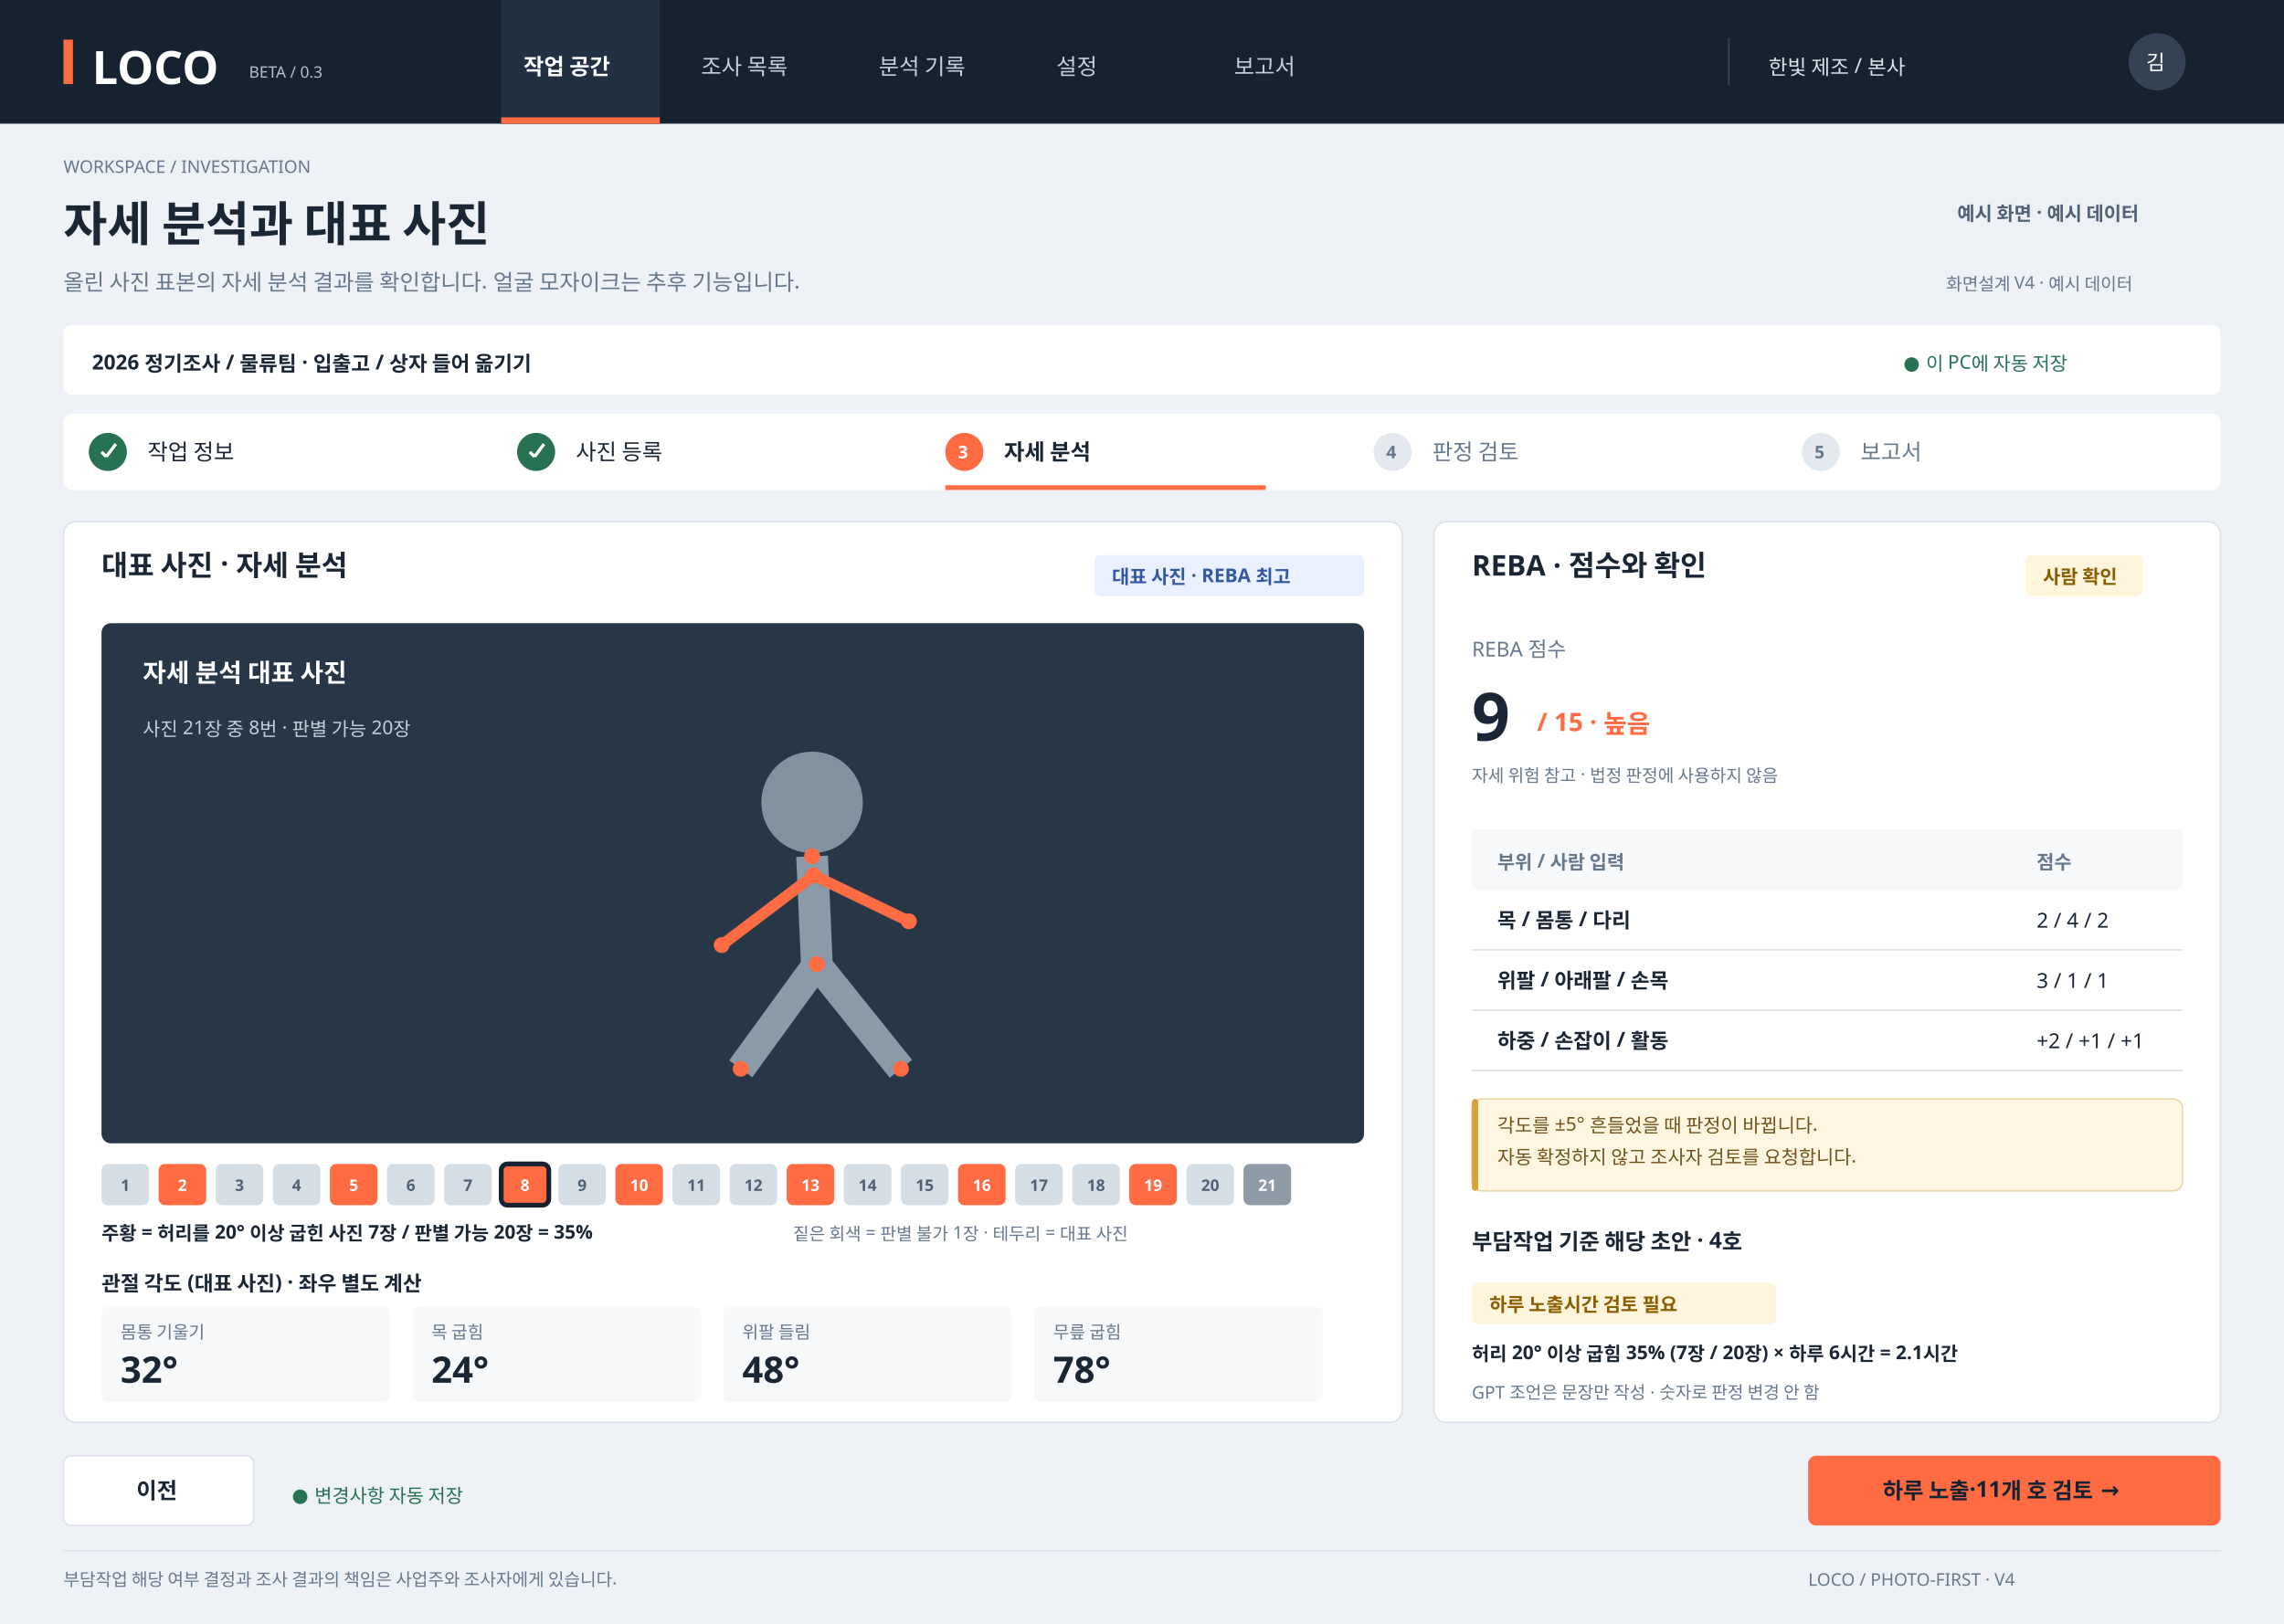
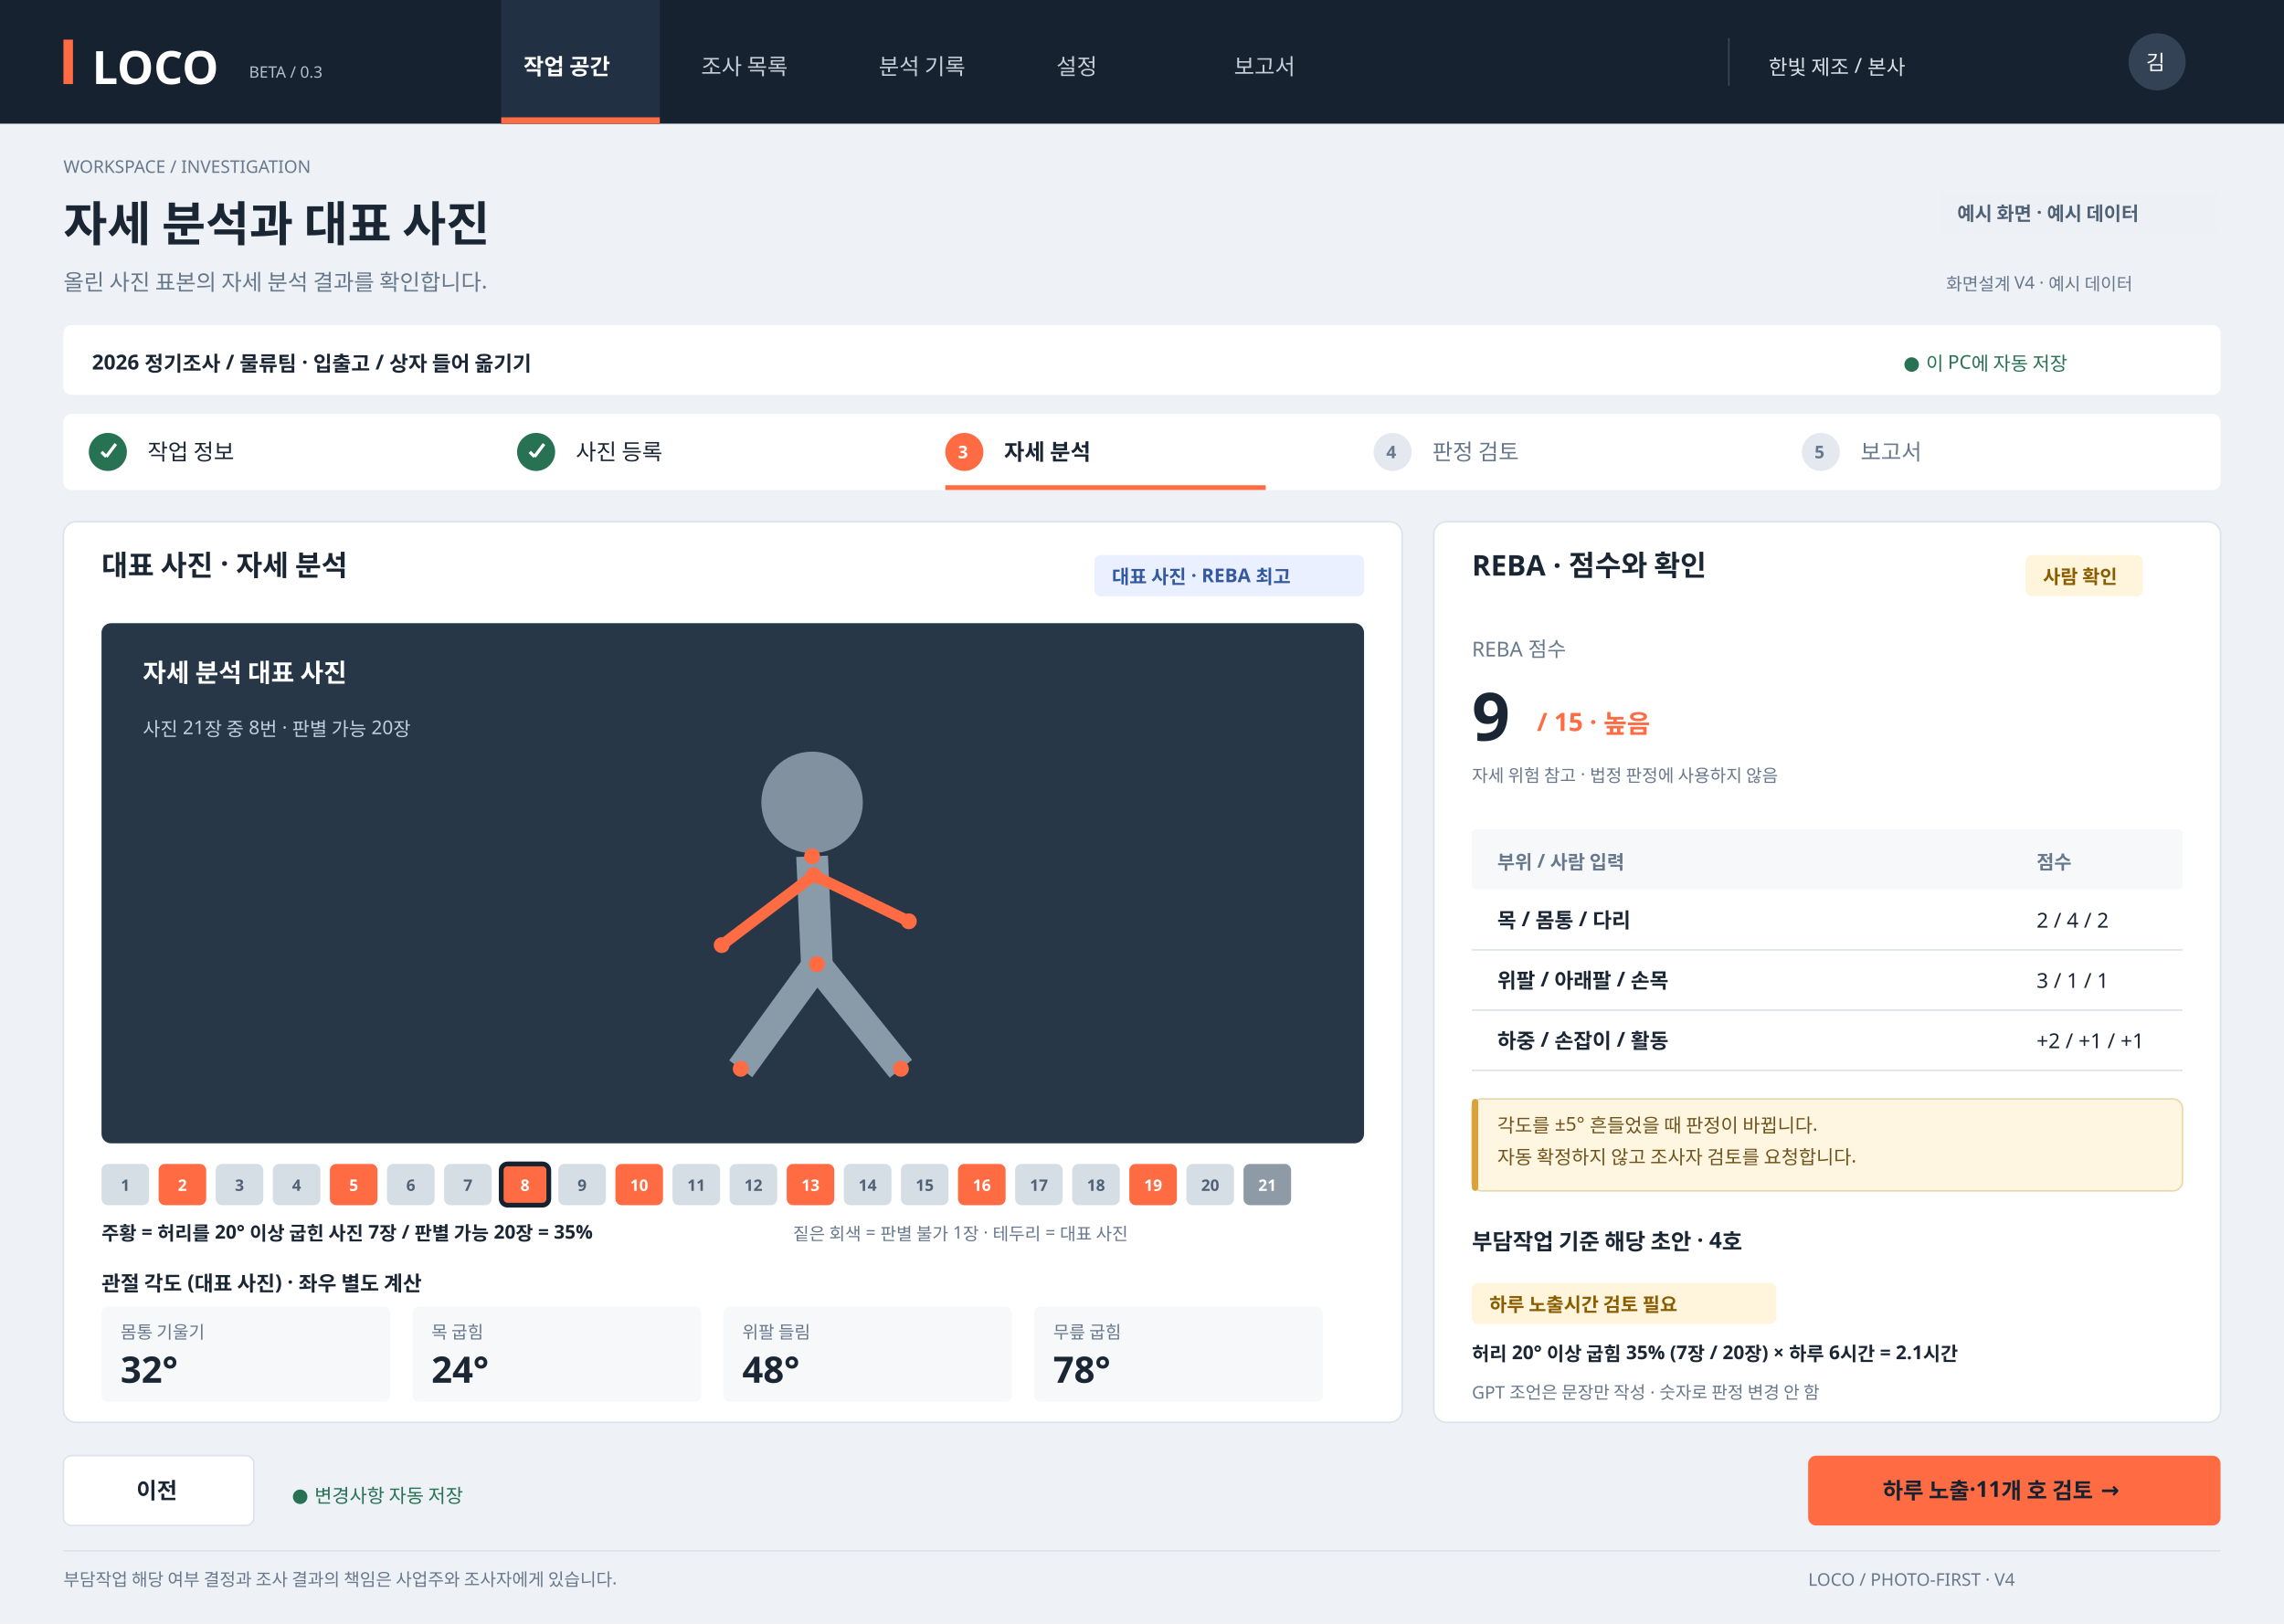
<svg xmlns="http://www.w3.org/2000/svg" width="1440" height="1024" viewBox="0 0 1440 1024">
  <rect x="0" y="0" width="1440" height="1024" rx="0" fill="#EEF1F5" />
  <rect x="0" y="0" width="1440" height="78" rx="0" fill="#172230" />
  <rect x="40" y="25" width="6" height="28" rx="0" fill="#FF6B43" />
  <text x="58" y="53" font-family="Malgun Gothic, Noto Sans KR, sans-serif" font-size="29" font-weight="700" fill="#FFFFFF">LOCO</text>
  <text x="157" y="49" font-family="Malgun Gothic, Noto Sans KR, sans-serif" font-size="10" font-weight="400" fill="#B4C0CF">BETA / 0.3</text>
  <rect x="316" y="0" width="100" height="78" rx="0" fill="#223044" />
  <rect x="316" y="74" width="100" height="4" rx="0" fill="#FF6B43" />
  <text x="330" y="47" font-family="Malgun Gothic, Noto Sans KR, sans-serif" font-size="14" font-weight="700" fill="#FFFFFF">작업 공간</text>
  <text x="442" y="47" font-family="Malgun Gothic, Noto Sans KR, sans-serif" font-size="14" font-weight="400" fill="#C5CED9">조사 목록</text>
  <text x="554" y="47" font-family="Malgun Gothic, Noto Sans KR, sans-serif" font-size="14" font-weight="400" fill="#C5CED9">분석 기록</text>
  <text x="666" y="47" font-family="Malgun Gothic, Noto Sans KR, sans-serif" font-size="14" font-weight="400" fill="#C5CED9">설정</text>
  <text x="778" y="47" font-family="Malgun Gothic, Noto Sans KR, sans-serif" font-size="14" font-weight="400" fill="#C5CED9">보고서</text>
  <line x1="1090" y1="24" x2="1090" y2="54" stroke="#3A4655" stroke-width="1" />
  <text x="1115" y="47" font-family="Malgun Gothic, Noto Sans KR, sans-serif" font-size="13" font-weight="400" fill="#DAE1EA">한빛 제조 / 본사</text>
  <circle cx="1360" cy="39" r="18" fill="#344255" />
  <text x="1353" y="44" font-family="Malgun Gothic, Noto Sans KR, sans-serif" font-size="13" font-weight="400" fill="#FFFFFF">김</text>
  <text x="40" y="109" font-family="Malgun Gothic, Noto Sans KR, sans-serif" font-size="11" font-weight="400" fill="#67788D">WORKSPACE / INVESTIGATION</text>
  <text x="40" y="152" font-family="Malgun Gothic, Noto Sans KR, sans-serif" font-size="30" font-weight="700" fill="#1B2635">자세 분석과 대표 사진</text>
-   <text x="40" y="183" font-family="Malgun Gothic, Noto Sans KR, sans-serif" font-size="14" font-weight="400" fill="#67788D">올린 사진 표본의 자세 분석 결과를 확인합니다. 얼굴 모자이크는 추후 기능입니다.</text>
+   <text x="40" y="183" font-family="Malgun Gothic, Noto Sans KR, sans-serif" font-size="14" font-weight="400" fill="#67788D">올린 사진 표본의 자세 분석 결과를 확인합니다.</text>
  <rect x="1223" y="121" width="177" height="26" rx="4" fill="#EDF1F5" />
  <text x="1234" y="139" font-family="Malgun Gothic, Noto Sans KR, sans-serif" font-size="12" font-weight="700" fill="#506176">예시 화면 · 예시 데이터</text>
  <rect x="40" y="205" width="1360" height="44" rx="5" fill="#FFFFFF" />
  <text x="58" y="233" font-family="Malgun Gothic, Noto Sans KR, sans-serif" font-size="13" font-weight="700" fill="#1B2635">2026 정기조사  /  물류팀 · 입출고  /  상자 들어 옮기기</text>
  <text x="1200" y="233" font-family="Malgun Gothic, Noto Sans KR, sans-serif" font-size="12" font-weight="400" fill="#277253">● 이 PC에 자동 저장</text>
  <rect x="40" y="261" width="1360" height="48" rx="5" fill="#FFFFFF" />
  <circle cx="68" cy="285" r="12" fill="#277253" />
  <line x1="64" y1="285" x2="67" y2="288" stroke="#FFFFFF" stroke-width="2" />
  <line x1="67" y1="288" x2="73" y2="280" stroke="#FFFFFF" stroke-width="2" />
  <text x="93" y="290" font-family="Malgun Gothic, Noto Sans KR, sans-serif" font-size="14" font-weight="400" fill="#1B2635">작업 정보</text>
  <circle cx="338" cy="285" r="12" fill="#277253" />
  <line x1="334" y1="285" x2="337" y2="288" stroke="#FFFFFF" stroke-width="2" />
  <line x1="337" y1="288" x2="343" y2="280" stroke="#FFFFFF" stroke-width="2" />
  <text x="363" y="290" font-family="Malgun Gothic, Noto Sans KR, sans-serif" font-size="14" font-weight="400" fill="#1B2635">사진 등록</text>
  <circle cx="608" cy="285" r="12" fill="#FF6B43" />
  <text x="604" y="289" font-family="Malgun Gothic, Noto Sans KR, sans-serif" font-size="11" font-weight="700" fill="#FFFFFF">3</text>
  <text x="633" y="290" font-family="Malgun Gothic, Noto Sans KR, sans-serif" font-size="14" font-weight="700" fill="#1B2635">자세 분석</text>
  <rect x="596" y="306" width="202" height="3" rx="0" fill="#FF6B43" />
  <circle cx="878" cy="285" r="12" fill="#E4E9EF" />
  <text x="874" y="289" font-family="Malgun Gothic, Noto Sans KR, sans-serif" font-size="11" font-weight="700" fill="#67788D">4</text>
  <text x="903" y="290" font-family="Malgun Gothic, Noto Sans KR, sans-serif" font-size="14" font-weight="400" fill="#67788D">판정 검토</text>
  <circle cx="1148" cy="285" r="12" fill="#E4E9EF" />
  <text x="1144" y="289" font-family="Malgun Gothic, Noto Sans KR, sans-serif" font-size="11" font-weight="700" fill="#67788D">5</text>
  <text x="1173" y="290" font-family="Malgun Gothic, Noto Sans KR, sans-serif" font-size="14" font-weight="400" fill="#67788D">보고서</text>
  <line x1="40" y1="978" x2="1400" y2="978" stroke="#DDE3EA" stroke-width="1" />
  <text x="40" y="1000" font-family="Malgun Gothic, Noto Sans KR, sans-serif" font-size="11" font-weight="400" fill="#67788D">부담작업 해당 여부 결정과 조사 결과의 책임은 사업주와 조사자에게 있습니다.</text>
  <text x="1140" y="1000" font-family="Malgun Gothic, Noto Sans KR, sans-serif" font-size="11" font-weight="400" fill="#67788D">LOCO / PHOTO-FIRST · V4</text>
  <text x="1227" y="183" font-family="Malgun Gothic, Noto Sans KR, sans-serif" font-size="11" font-weight="400" fill="#67788D">화면설계 V4 · 예시 데이터</text>
  <rect x="40" y="329" width="844" height="568" rx="8" fill="#FFFFFF" stroke="#DDE3EA" />
  <text x="64" y="363" font-family="Malgun Gothic, Noto Sans KR, sans-serif" font-size="18" font-weight="700" fill="#1B2635">대표 사진 · 자세 분석</text>
  <rect x="690" y="350" width="170" height="26" rx="4" fill="#EAF0FF" />
  <text x="701" y="368" font-family="Malgun Gothic, Noto Sans KR, sans-serif" font-size="12" font-weight="700" fill="#3559A0">대표 사진 · REBA 최고</text>
  <rect x="64" y="393" width="796" height="328" rx="6" fill="#273747" />
  <text x="90" y="430" font-family="Malgun Gothic, Noto Sans KR, sans-serif" font-size="16" font-weight="700" fill="#FFFFFF">자세 분석 대표 사진</text>
  <text x="90" y="464" font-family="Malgun Gothic, Noto Sans KR, sans-serif" font-size="12" font-weight="400" fill="#C2CEDB">사진 21장 중 8번 · 판별 가능 20장</text>
  <circle cx="512" cy="506" r="32" fill="#8291A0" />
  <line x1="512" y1="540" x2="515" y2="608" stroke="#899AA9" stroke-width="20" />
  <line x1="513" y1="552" x2="455" y2="596" stroke="#FF6B43" stroke-width="7" />
  <line x1="513" y1="552" x2="573" y2="581" stroke="#FF6B43" stroke-width="7" />
  <line x1="515" y1="608" x2="467" y2="674" stroke="#899AA9" stroke-width="18" />
  <line x1="515" y1="608" x2="568" y2="674" stroke="#899AA9" stroke-width="18" />
  <circle cx="512" cy="540" r="5" fill="#FF6B43" />
  <circle cx="513" cy="552" r="5" fill="#FF6B43" />
  <circle cx="455" cy="596" r="5" fill="#FF6B43" />
  <circle cx="573" cy="581" r="5" fill="#FF6B43" />
  <circle cx="515" cy="608" r="5" fill="#FF6B43" />
  <circle cx="467" cy="674" r="5" fill="#FF6B43" />
  <circle cx="568" cy="674" r="5" fill="#FF6B43" />
  <rect x="64" y="734" width="30" height="26" rx="4" fill="#D5DDE5" />
  <text x="79" y="751" font-family="Malgun Gothic, Noto Sans KR, sans-serif" font-size="10" font-weight="700" fill="#506176" text-anchor="middle">1</text>
  <rect x="100" y="734" width="30" height="26" rx="4" fill="#FF6B43" />
  <text x="115" y="751" font-family="Malgun Gothic, Noto Sans KR, sans-serif" font-size="10" font-weight="700" fill="#FFFFFF" text-anchor="middle">2</text>
  <rect x="136" y="734" width="30" height="26" rx="4" fill="#D5DDE5" />
  <text x="151" y="751" font-family="Malgun Gothic, Noto Sans KR, sans-serif" font-size="10" font-weight="700" fill="#506176" text-anchor="middle">3</text>
  <rect x="172" y="734" width="30" height="26" rx="4" fill="#D5DDE5" />
  <text x="187" y="751" font-family="Malgun Gothic, Noto Sans KR, sans-serif" font-size="10" font-weight="700" fill="#506176" text-anchor="middle">4</text>
  <rect x="208" y="734" width="30" height="26" rx="4" fill="#FF6B43" />
  <text x="223" y="751" font-family="Malgun Gothic, Noto Sans KR, sans-serif" font-size="10" font-weight="700" fill="#FFFFFF" text-anchor="middle">5</text>
  <rect x="244" y="734" width="30" height="26" rx="4" fill="#D5DDE5" />
  <text x="259" y="751" font-family="Malgun Gothic, Noto Sans KR, sans-serif" font-size="10" font-weight="700" fill="#506176" text-anchor="middle">6</text>
  <rect x="280" y="734" width="30" height="26" rx="4" fill="#D5DDE5" />
  <text x="295" y="751" font-family="Malgun Gothic, Noto Sans KR, sans-serif" font-size="10" font-weight="700" fill="#506176" text-anchor="middle">7</text>
  <rect x="316" y="734" width="30" height="26" rx="4" fill="#FF6B43" stroke="#172230" stroke-width="3" />
  <text x="331" y="751" font-family="Malgun Gothic, Noto Sans KR, sans-serif" font-size="10" font-weight="700" fill="#FFFFFF" text-anchor="middle">8</text>
  <rect x="352" y="734" width="30" height="26" rx="4" fill="#D5DDE5" />
  <text x="367" y="751" font-family="Malgun Gothic, Noto Sans KR, sans-serif" font-size="10" font-weight="700" fill="#506176" text-anchor="middle">9</text>
  <rect x="388" y="734" width="30" height="26" rx="4" fill="#FF6B43" />
  <text x="403" y="751" font-family="Malgun Gothic, Noto Sans KR, sans-serif" font-size="10" font-weight="700" fill="#FFFFFF" text-anchor="middle">10</text>
  <rect x="424" y="734" width="30" height="26" rx="4" fill="#D5DDE5" />
  <text x="439" y="751" font-family="Malgun Gothic, Noto Sans KR, sans-serif" font-size="10" font-weight="700" fill="#506176" text-anchor="middle">11</text>
  <rect x="460" y="734" width="30" height="26" rx="4" fill="#D5DDE5" />
  <text x="475" y="751" font-family="Malgun Gothic, Noto Sans KR, sans-serif" font-size="10" font-weight="700" fill="#506176" text-anchor="middle">12</text>
  <rect x="496" y="734" width="30" height="26" rx="4" fill="#FF6B43" />
  <text x="511" y="751" font-family="Malgun Gothic, Noto Sans KR, sans-serif" font-size="10" font-weight="700" fill="#FFFFFF" text-anchor="middle">13</text>
  <rect x="532" y="734" width="30" height="26" rx="4" fill="#D5DDE5" />
  <text x="547" y="751" font-family="Malgun Gothic, Noto Sans KR, sans-serif" font-size="10" font-weight="700" fill="#506176" text-anchor="middle">14</text>
  <rect x="568" y="734" width="30" height="26" rx="4" fill="#D5DDE5" />
  <text x="583" y="751" font-family="Malgun Gothic, Noto Sans KR, sans-serif" font-size="10" font-weight="700" fill="#506176" text-anchor="middle">15</text>
  <rect x="604" y="734" width="30" height="26" rx="4" fill="#FF6B43" />
  <text x="619" y="751" font-family="Malgun Gothic, Noto Sans KR, sans-serif" font-size="10" font-weight="700" fill="#FFFFFF" text-anchor="middle">16</text>
  <rect x="640" y="734" width="30" height="26" rx="4" fill="#D5DDE5" />
  <text x="655" y="751" font-family="Malgun Gothic, Noto Sans KR, sans-serif" font-size="10" font-weight="700" fill="#506176" text-anchor="middle">17</text>
  <rect x="676" y="734" width="30" height="26" rx="4" fill="#D5DDE5" />
  <text x="691" y="751" font-family="Malgun Gothic, Noto Sans KR, sans-serif" font-size="10" font-weight="700" fill="#506176" text-anchor="middle">18</text>
  <rect x="712" y="734" width="30" height="26" rx="4" fill="#FF6B43" />
  <text x="727" y="751" font-family="Malgun Gothic, Noto Sans KR, sans-serif" font-size="10" font-weight="700" fill="#FFFFFF" text-anchor="middle">19</text>
  <rect x="748" y="734" width="30" height="26" rx="4" fill="#D5DDE5" />
  <text x="763" y="751" font-family="Malgun Gothic, Noto Sans KR, sans-serif" font-size="10" font-weight="700" fill="#506176" text-anchor="middle">20</text>
  <rect x="784" y="734" width="30" height="26" rx="4" fill="#8E9AA6" />
  <text x="799" y="751" font-family="Malgun Gothic, Noto Sans KR, sans-serif" font-size="10" font-weight="700" fill="#FFFFFF" text-anchor="middle">21</text>
  <text x="64" y="782" font-family="Malgun Gothic, Noto Sans KR, sans-serif" font-size="12" font-weight="700" fill="#1B2635">주황 = 허리를 20° 이상 굽힌 사진 7장 / 판별 가능 20장 = 35%</text>
  <text x="500" y="782" font-family="Malgun Gothic, Noto Sans KR, sans-serif" font-size="11" font-weight="400" fill="#67788D">짙은 회색 = 판별 불가 1장 · 테두리 = 대표 사진</text>
  <text x="64" y="814" font-family="Malgun Gothic, Noto Sans KR, sans-serif" font-size="13" font-weight="700" fill="#1B2635">관절 각도 (대표 사진) · 좌우 별도 계산</text>
  <rect x="64" y="824" width="182" height="60" rx="4" fill="#F6F8FA" />
  <text x="76" y="844" font-family="Malgun Gothic, Noto Sans KR, sans-serif" font-size="11" font-weight="400" fill="#67788D">몸통 기울기</text>
  <text x="76" y="872" font-family="Malgun Gothic, Noto Sans KR, sans-serif" font-size="23" font-weight="700" fill="#1B2635">32°</text>
  <rect x="260" y="824" width="182" height="60" rx="4" fill="#F6F8FA" />
  <text x="272" y="844" font-family="Malgun Gothic, Noto Sans KR, sans-serif" font-size="11" font-weight="400" fill="#67788D">목 굽힘</text>
  <text x="272" y="872" font-family="Malgun Gothic, Noto Sans KR, sans-serif" font-size="23" font-weight="700" fill="#1B2635">24°</text>
  <rect x="456" y="824" width="182" height="60" rx="4" fill="#F6F8FA" />
  <text x="468" y="844" font-family="Malgun Gothic, Noto Sans KR, sans-serif" font-size="11" font-weight="400" fill="#67788D">위팔 들림</text>
  <text x="468" y="872" font-family="Malgun Gothic, Noto Sans KR, sans-serif" font-size="23" font-weight="700" fill="#1B2635">48°</text>
  <rect x="652" y="824" width="182" height="60" rx="4" fill="#F6F8FA" />
  <text x="664" y="844" font-family="Malgun Gothic, Noto Sans KR, sans-serif" font-size="11" font-weight="400" fill="#67788D">무릎 굽힘</text>
  <text x="664" y="872" font-family="Malgun Gothic, Noto Sans KR, sans-serif" font-size="23" font-weight="700" fill="#1B2635">78°</text>
  <rect x="904" y="329" width="496" height="568" rx="8" fill="#FFFFFF" stroke="#DDE3EA" />
  <text x="928" y="363" font-family="Malgun Gothic, Noto Sans KR, sans-serif" font-size="18" font-weight="700" fill="#1B2635">REBA · 점수와 확인</text>
  <rect x="1277" y="350" width="74" height="26" rx="4" fill="#FFF5DC" />
  <text x="1288" y="368" font-family="Malgun Gothic, Noto Sans KR, sans-serif" font-size="12" font-weight="700" fill="#8A5E00">사람 확인</text>
  <text x="928" y="414" font-family="Malgun Gothic, Noto Sans KR, sans-serif" font-size="13" font-weight="400" fill="#67788D">REBA 점수</text>
  <text x="928" y="467" font-family="Malgun Gothic, Noto Sans KR, sans-serif" font-size="42" font-weight="700" fill="#1B2635">9</text>
  <text x="969" y="461" font-family="Malgun Gothic, Noto Sans KR, sans-serif" font-size="16" font-weight="700" fill="#FF6B43">/ 15 · 높음</text>
  <text x="928" y="493" font-family="Malgun Gothic, Noto Sans KR, sans-serif" font-size="11" font-weight="400" fill="#67788D">자세 위험 참고 · 법정 판정에 사용하지 않음</text>
  <rect x="928" y="523" width="448" height="38" rx="3" fill="#F6F8FA" />
  <text x="944" y="548" font-family="Malgun Gothic, Noto Sans KR, sans-serif" font-size="12" font-weight="700" fill="#67788D">부위 / 사람 입력</text>
  <text x="1284" y="548" font-family="Malgun Gothic, Noto Sans KR, sans-serif" font-size="12" font-weight="700" fill="#67788D">점수</text>
  <text x="944" y="585.0" font-family="Malgun Gothic, Noto Sans KR, sans-serif" font-size="13" font-weight="700" fill="#1B2635">목 / 몸통 / 다리</text>
  <text x="1284" y="585.0" font-family="Malgun Gothic, Noto Sans KR, sans-serif" font-size="13" font-weight="400" fill="#1B2635">2 / 4 / 2</text>
  <line x1="928" y1="599" x2="1376" y2="599" stroke="#DDE3EA" stroke-width="1" />
  <text x="944" y="623.0" font-family="Malgun Gothic, Noto Sans KR, sans-serif" font-size="13" font-weight="700" fill="#1B2635">위팔 / 아래팔 / 손목</text>
  <text x="1284" y="623.0" font-family="Malgun Gothic, Noto Sans KR, sans-serif" font-size="13" font-weight="400" fill="#1B2635">3 / 1 / 1</text>
  <line x1="928" y1="637" x2="1376" y2="637" stroke="#DDE3EA" stroke-width="1" />
  <text x="944" y="661.0" font-family="Malgun Gothic, Noto Sans KR, sans-serif" font-size="13" font-weight="700" fill="#1B2635">하중 / 손잡이 / 활동</text>
  <text x="1284" y="661.0" font-family="Malgun Gothic, Noto Sans KR, sans-serif" font-size="13" font-weight="400" fill="#1B2635">+2 / +1 / +1</text>
  <line x1="928" y1="675" x2="1376" y2="675" stroke="#DDE3EA" stroke-width="1" />
  <rect x="928" y="693" width="448" height="58" rx="6" fill="#FFF6E1" stroke="#EAD8AD" />
  <rect x="928" y="693" width="4" height="58" rx="2" fill="#D9A23A" />
  <text x="944" y="714" font-family="Malgun Gothic, Noto Sans KR, sans-serif" font-size="12" font-weight="400" fill="#70531B">각도를 ±5° 흔들었을 때 판정이 바뀝니다.</text>
  <text x="944" y="734" font-family="Malgun Gothic, Noto Sans KR, sans-serif" font-size="12" font-weight="400" fill="#70531B">자동 확정하지 않고 조사자 검토를 요청합니다.</text>
  <text x="928" y="788" font-family="Malgun Gothic, Noto Sans KR, sans-serif" font-size="14" font-weight="700" fill="#1B2635">부담작업 기준 해당 초안 · 4호</text>
  <rect x="928" y="809" width="192" height="26" rx="4" fill="#FFF5DC" />
  <text x="939" y="827" font-family="Malgun Gothic, Noto Sans KR, sans-serif" font-size="12" font-weight="700" fill="#8A5E00">하루 노출시간 검토 필요</text>
  <text x="928" y="858" font-family="Malgun Gothic, Noto Sans KR, sans-serif" font-size="12" font-weight="700" fill="#1B2635">허리 20° 이상 굽힘 35% (7장 / 20장) × 하루 6시간 = 2.1시간</text>
  <text x="928" y="882" font-family="Malgun Gothic, Noto Sans KR, sans-serif" font-size="11" font-weight="400" fill="#67788D">GPT 조언은 문장만 작성 · 숫자로 판정 변경 안 함</text>
  <rect x="40" y="918" width="120" height="44" rx="5" fill="#FFFFFF" stroke="#DDE3EA" />
  <text x="86.0" y="945.0" font-family="Malgun Gothic, Noto Sans KR, sans-serif" font-size="14" font-weight="700" fill="#1B2635">이전</text>
  <text x="184" y="947" font-family="Malgun Gothic, Noto Sans KR, sans-serif" font-size="12" font-weight="400" fill="#277253">● 변경사항 자동 저장</text>
  <rect x="1140" y="918" width="260" height="44" rx="5" fill="#FF6B43" />
  <text x="1187.0" y="945.0" font-family="Malgun Gothic, Noto Sans KR, sans-serif" font-size="14" font-weight="700" fill="#172230">하루 노출·11개 호 검토 →</text>
</svg>
